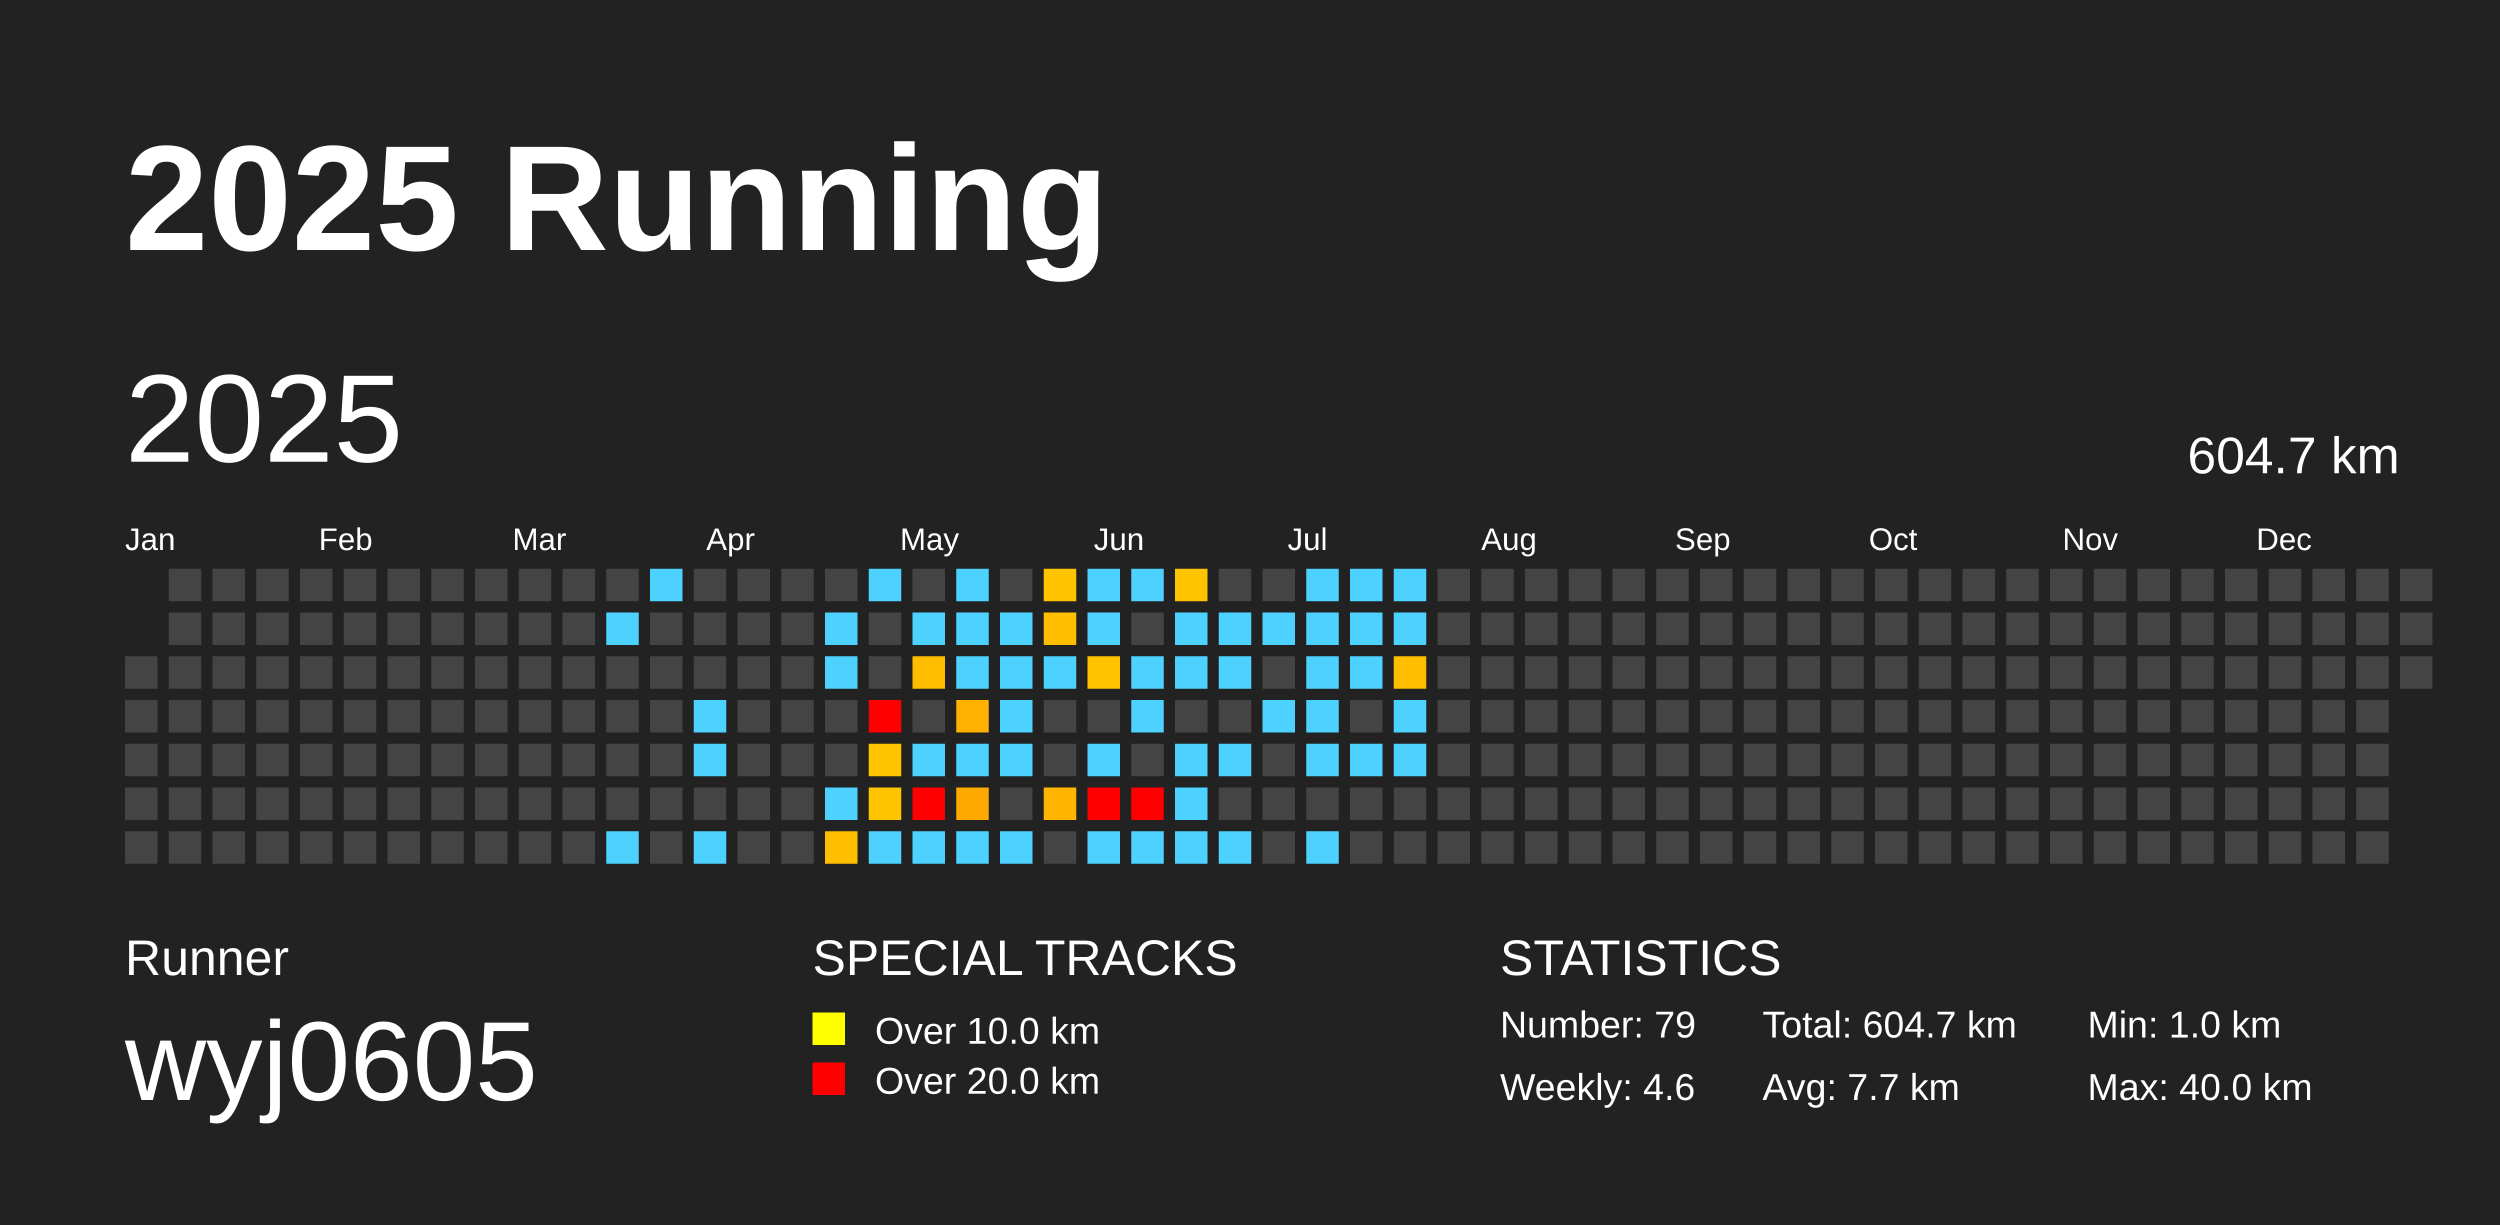
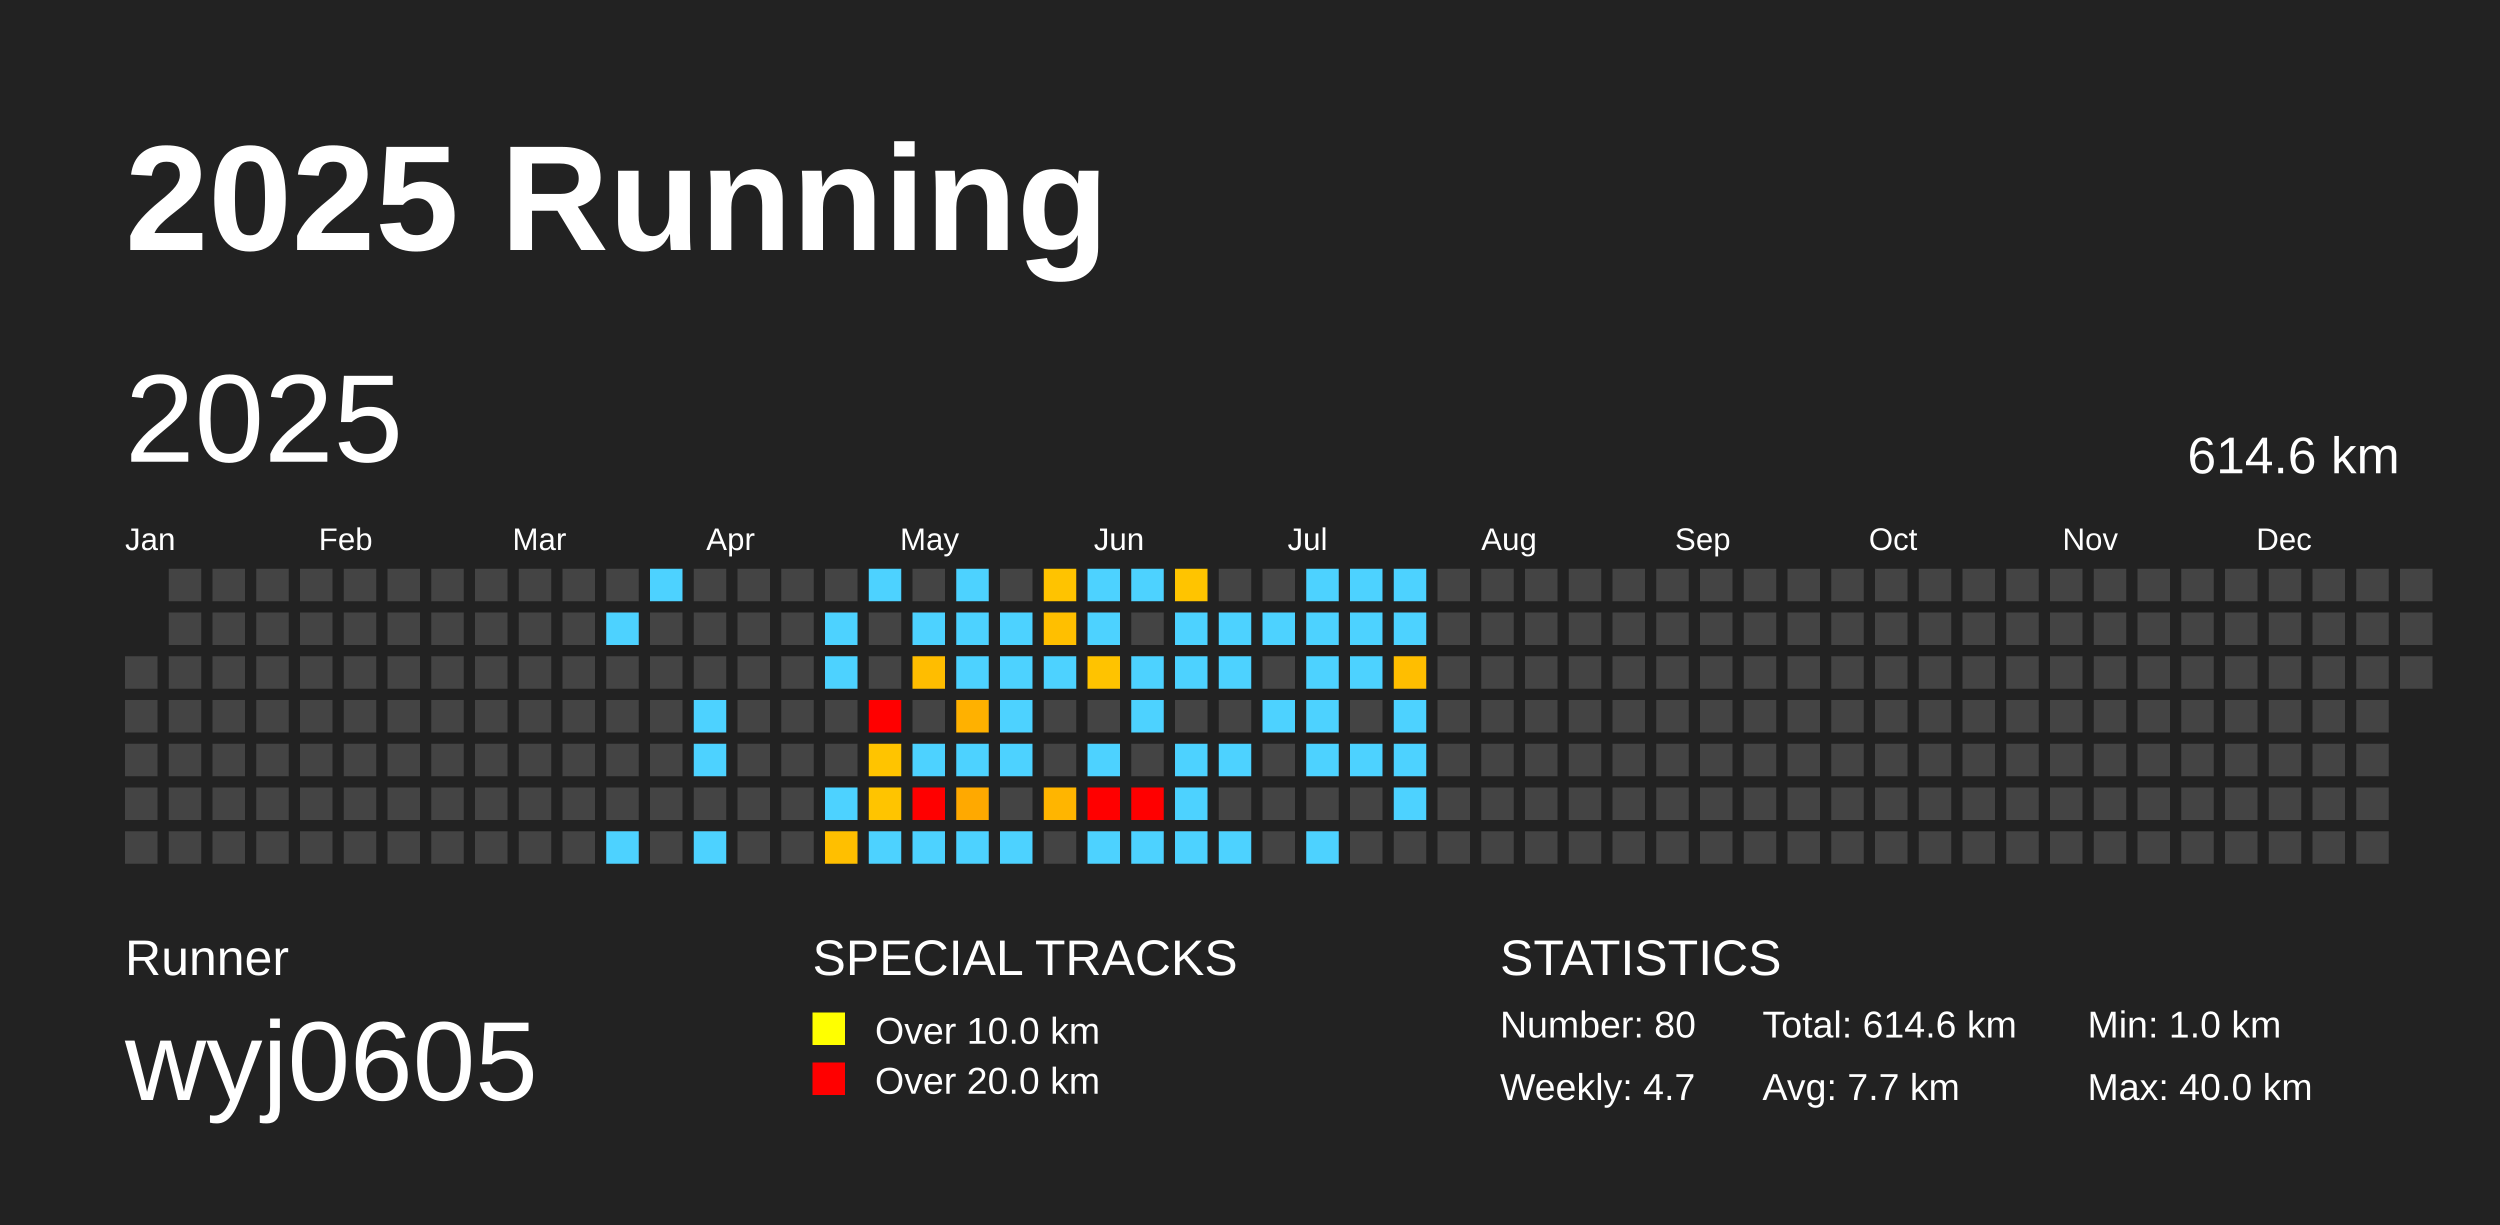
<svg xmlns="http://www.w3.org/2000/svg" baseProfile="full" height="98mm" version="1.1" viewBox="0,0,200,98" width="200mm">
  <defs />
  <rect fill="#222222" height="98" width="200" x="0" y="0" />
  <text fill="#FFFFFF" style="font-size:12px; font-family:Arial; font-weight:bold;" x="10" y="20">2025 Running</text>
  <text fill="#FFFFFF" style="font-size:4px; font-family:Arial" x="10" y="78">Runner</text>
  <text fill="#FFFFFF" style="font-size:9px; font-family:Arial" x="10" y="88">wyj0605</text>
  <text fill="#FFFFFF" style="font-size:4px; font-family:Arial" x="65" y="78">SPECIAL TRACKS</text>
  <rect fill="yellow" height="2.6" width="2.6" x="65" y="81" />
  <text fill="#FFFFFF" style="font-size:3px; font-family:Arial" x="70" y="83.5">Over 10.0 km</text>
  <rect fill="red" height="2.6" width="2.6" x="65" y="85" />
  <text fill="#FFFFFF" style="font-size:3px; font-family:Arial" x="70" y="87.5">Over 20.0 km</text>
  <text fill="#FFFFFF" style="font-size:4px; font-family:Arial" x="120" y="78">STATISTICS</text>
-   <text fill="#FFFFFF" style="font-size:3px; font-family:Arial" x="120" y="83">Number: 79</text>
-   <text fill="#FFFFFF" style="font-size:3px; font-family:Arial" x="120" y="88">Weekly: 4.6</text>
-   <text fill="#FFFFFF" style="font-size:3px; font-family:Arial" x="141" y="83">Total: 604.7 km</text>
+   <text fill="#FFFFFF" style="font-size:3px; font-family:Arial" x="120" y="83">Number: 80</text>
+   <text fill="#FFFFFF" style="font-size:3px; font-family:Arial" x="120" y="88">Weekly: 4.7</text>
+   <text fill="#FFFFFF" style="font-size:3px; font-family:Arial" x="141" y="83">Total: 614.6 km</text>
  <text fill="#FFFFFF" style="font-size:3px; font-family:Arial" x="141" y="88">Avg: 7.7 km</text>
  <text fill="#FFFFFF" style="font-size:3px; font-family:Arial" x="167" y="83">Min: 1.0 km</text>
  <text fill="#FFFFFF" style="font-size:3px; font-family:Arial" x="167" y="88">Max: 40.0 km</text>
  <text dominant-baseline="hanging" fill="#FFFFFF" style="font-size:10.0px; font-family:Arial;" x="10" y="30">2025</text>
-   <text dominant-baseline="hanging" fill="#FFFFFF" style="font-size:4.125px; font-family:Arial;" x="175" y="35">604.7 km</text>
+   <text dominant-baseline="hanging" fill="#FFFFFF" style="font-size:4.125px; font-family:Arial;" x="175" y="35">614.6 km</text>
  <text fill="#FFFFFF" style="font-size:2.5px; font-family:Arial" x="10.0" y="44">Jan</text>
  <text fill="#FFFFFF" style="font-size:2.5px; font-family:Arial" x="25.5" y="44">Feb</text>
  <text fill="#FFFFFF" style="font-size:2.5px; font-family:Arial" x="41.0" y="44">Mar</text>
  <text fill="#FFFFFF" style="font-size:2.5px; font-family:Arial" x="56.5" y="44">Apr</text>
  <text fill="#FFFFFF" style="font-size:2.5px; font-family:Arial" x="72.0" y="44">May</text>
  <text fill="#FFFFFF" style="font-size:2.5px; font-family:Arial" x="87.5" y="44">Jun</text>
  <text fill="#FFFFFF" style="font-size:2.5px; font-family:Arial" x="103.0" y="44">Jul</text>
  <text fill="#FFFFFF" style="font-size:2.5px; font-family:Arial" x="118.5" y="44">Aug</text>
  <text fill="#FFFFFF" style="font-size:2.5px; font-family:Arial" x="134.0" y="44">Sep</text>
  <text fill="#FFFFFF" style="font-size:2.5px; font-family:Arial" x="149.5" y="44">Oct</text>
  <text fill="#FFFFFF" style="font-size:2.5px; font-family:Arial" x="165.0" y="44">Nov</text>
  <text fill="#FFFFFF" style="font-size:2.5px; font-family:Arial" x="180.5" y="44">Dec</text>
  <rect fill="#444444" height="2.6" width="2.6" x="10.0" y="52.5" />
  <rect fill="#444444" height="2.6" width="2.6" x="10.0" y="56.0" />
  <rect fill="#444444" height="2.6" width="2.6" x="10.0" y="59.5" />
  <rect fill="#444444" height="2.6" width="2.6" x="10.0" y="63.0" />
  <rect fill="#444444" height="2.6" width="2.6" x="10.0" y="66.5" />
  <rect fill="#444444" height="2.6" width="2.6" x="13.5" y="45.5" />
  <rect fill="#444444" height="2.6" width="2.6" x="13.5" y="49.0" />
  <rect fill="#444444" height="2.6" width="2.6" x="13.5" y="52.5" />
  <rect fill="#444444" height="2.6" width="2.6" x="13.5" y="56.0" />
  <rect fill="#444444" height="2.6" width="2.6" x="13.5" y="59.5" />
  <rect fill="#444444" height="2.6" width="2.6" x="13.5" y="63.0" />
  <rect fill="#444444" height="2.6" width="2.6" x="13.5" y="66.5" />
  <rect fill="#444444" height="2.6" width="2.6" x="17.0" y="45.5" />
  <rect fill="#444444" height="2.6" width="2.6" x="17.0" y="49.0" />
  <rect fill="#444444" height="2.6" width="2.6" x="17.0" y="52.5" />
  <rect fill="#444444" height="2.6" width="2.6" x="17.0" y="56.0" />
  <rect fill="#444444" height="2.6" width="2.6" x="17.0" y="59.5" />
  <rect fill="#444444" height="2.6" width="2.6" x="17.0" y="63.0" />
  <rect fill="#444444" height="2.6" width="2.6" x="17.0" y="66.5" />
  <rect fill="#444444" height="2.6" width="2.6" x="20.5" y="45.5" />
  <rect fill="#444444" height="2.6" width="2.6" x="20.5" y="49.0" />
  <rect fill="#444444" height="2.6" width="2.6" x="20.5" y="52.5" />
  <rect fill="#444444" height="2.6" width="2.6" x="20.5" y="56.0" />
  <rect fill="#444444" height="2.6" width="2.6" x="20.5" y="59.5" />
  <rect fill="#444444" height="2.6" width="2.6" x="20.5" y="63.0" />
  <rect fill="#444444" height="2.6" width="2.6" x="20.5" y="66.5" />
  <rect fill="#444444" height="2.6" width="2.6" x="24.0" y="45.5" />
  <rect fill="#444444" height="2.6" width="2.6" x="24.0" y="49.0" />
  <rect fill="#444444" height="2.6" width="2.6" x="24.0" y="52.5" />
  <rect fill="#444444" height="2.6" width="2.6" x="24.0" y="56.0" />
  <rect fill="#444444" height="2.6" width="2.6" x="24.0" y="59.5" />
  <rect fill="#444444" height="2.6" width="2.6" x="24.0" y="63.0" />
  <rect fill="#444444" height="2.6" width="2.6" x="24.0" y="66.5" />
  <rect fill="#444444" height="2.6" width="2.6" x="27.5" y="45.5" />
  <rect fill="#444444" height="2.6" width="2.6" x="27.5" y="49.0" />
  <rect fill="#444444" height="2.6" width="2.6" x="27.5" y="52.5" />
  <rect fill="#444444" height="2.6" width="2.6" x="27.5" y="56.0" />
  <rect fill="#444444" height="2.6" width="2.6" x="27.5" y="59.5" />
  <rect fill="#444444" height="2.6" width="2.6" x="27.5" y="63.0" />
  <rect fill="#444444" height="2.6" width="2.6" x="27.5" y="66.5" />
  <rect fill="#444444" height="2.6" width="2.6" x="31.0" y="45.5" />
  <rect fill="#444444" height="2.6" width="2.6" x="31.0" y="49.0" />
  <rect fill="#444444" height="2.6" width="2.6" x="31.0" y="52.5" />
  <rect fill="#444444" height="2.6" width="2.6" x="31.0" y="56.0" />
  <rect fill="#444444" height="2.6" width="2.6" x="31.0" y="59.5" />
  <rect fill="#444444" height="2.6" width="2.6" x="31.0" y="63.0" />
  <rect fill="#444444" height="2.6" width="2.6" x="31.0" y="66.5" />
  <rect fill="#444444" height="2.6" width="2.6" x="34.5" y="45.5" />
  <rect fill="#444444" height="2.6" width="2.6" x="34.5" y="49.0" />
  <rect fill="#444444" height="2.6" width="2.6" x="34.5" y="52.5" />
  <rect fill="#444444" height="2.6" width="2.6" x="34.5" y="56.0" />
  <rect fill="#444444" height="2.6" width="2.6" x="34.5" y="59.5" />
  <rect fill="#444444" height="2.6" width="2.6" x="34.5" y="63.0" />
  <rect fill="#444444" height="2.6" width="2.6" x="34.5" y="66.5" />
  <rect fill="#444444" height="2.6" width="2.6" x="38.0" y="45.5" />
  <rect fill="#444444" height="2.6" width="2.6" x="38.0" y="49.0" />
  <rect fill="#444444" height="2.6" width="2.6" x="38.0" y="52.5" />
  <rect fill="#444444" height="2.6" width="2.6" x="38.0" y="56.0" />
  <rect fill="#444444" height="2.6" width="2.6" x="38.0" y="59.5" />
  <rect fill="#444444" height="2.6" width="2.6" x="38.0" y="63.0" />
  <rect fill="#444444" height="2.6" width="2.6" x="38.0" y="66.5" />
  <rect fill="#444444" height="2.6" width="2.6" x="41.5" y="45.5" />
  <rect fill="#444444" height="2.6" width="2.6" x="41.5" y="49.0" />
  <rect fill="#444444" height="2.6" width="2.6" x="41.5" y="52.5" />
  <rect fill="#444444" height="2.6" width="2.6" x="41.5" y="56.0" />
  <rect fill="#444444" height="2.6" width="2.6" x="41.5" y="59.5" />
  <rect fill="#444444" height="2.6" width="2.6" x="41.5" y="63.0" />
  <rect fill="#444444" height="2.6" width="2.6" x="41.5" y="66.5" />
  <rect fill="#444444" height="2.6" width="2.6" x="45.0" y="45.5" />
  <rect fill="#444444" height="2.6" width="2.6" x="45.0" y="49.0" />
  <rect fill="#444444" height="2.6" width="2.6" x="45.0" y="52.5" />
  <rect fill="#444444" height="2.6" width="2.6" x="45.0" y="56.0" />
  <rect fill="#444444" height="2.6" width="2.6" x="45.0" y="59.5" />
  <rect fill="#444444" height="2.6" width="2.6" x="45.0" y="63.0" />
  <rect fill="#444444" height="2.6" width="2.6" x="45.0" y="66.5" />
  <rect fill="#444444" height="2.6" width="2.6" x="48.5" y="45.5" />
  <rect fill="#4dd2ff" height="2.6" width="2.6" x="48.5" y="49.0" />
  <rect fill="#444444" height="2.6" width="2.6" x="48.5" y="52.5" />
  <rect fill="#444444" height="2.6" width="2.6" x="48.5" y="56.0" />
  <rect fill="#444444" height="2.6" width="2.6" x="48.5" y="59.5" />
  <rect fill="#444444" height="2.6" width="2.6" x="48.5" y="63.0" />
  <rect fill="#4dd2ff" height="2.6" width="2.6" x="48.5" y="66.5" />
  <rect fill="#4dd2ff" height="2.6" width="2.6" x="52.0" y="45.5" />
  <rect fill="#444444" height="2.6" width="2.6" x="52.0" y="49.0" />
  <rect fill="#444444" height="2.6" width="2.6" x="52.0" y="52.5" />
  <rect fill="#444444" height="2.6" width="2.6" x="52.0" y="56.0" />
  <rect fill="#444444" height="2.6" width="2.6" x="52.0" y="59.5" />
  <rect fill="#444444" height="2.6" width="2.6" x="52.0" y="63.0" />
  <rect fill="#444444" height="2.6" width="2.6" x="52.0" y="66.5" />
  <rect fill="#444444" height="2.6" width="2.6" x="55.5" y="45.5" />
  <rect fill="#444444" height="2.6" width="2.6" x="55.5" y="49.0" />
  <rect fill="#444444" height="2.6" width="2.6" x="55.5" y="52.5" />
  <rect fill="#4dd2ff" height="2.6" width="2.6" x="55.5" y="56.0" />
  <rect fill="#4dd2ff" height="2.6" width="2.6" x="55.5" y="59.5" />
  <rect fill="#444444" height="2.6" width="2.6" x="55.5" y="63.0" />
  <rect fill="#4dd2ff" height="2.6" width="2.6" x="55.5" y="66.5" />
  <rect fill="#444444" height="2.6" width="2.6" x="59.0" y="45.5" />
  <rect fill="#444444" height="2.6" width="2.6" x="59.0" y="49.0" />
  <rect fill="#444444" height="2.6" width="2.6" x="59.0" y="52.5" />
  <rect fill="#444444" height="2.6" width="2.6" x="59.0" y="56.0" />
  <rect fill="#444444" height="2.6" width="2.6" x="59.0" y="59.5" />
  <rect fill="#444444" height="2.6" width="2.6" x="59.0" y="63.0" />
  <rect fill="#444444" height="2.6" width="2.6" x="59.0" y="66.5" />
  <rect fill="#444444" height="2.6" width="2.6" x="62.5" y="45.5" />
  <rect fill="#444444" height="2.6" width="2.6" x="62.5" y="49.0" />
  <rect fill="#444444" height="2.6" width="2.6" x="62.5" y="52.5" />
  <rect fill="#444444" height="2.6" width="2.6" x="62.5" y="56.0" />
  <rect fill="#444444" height="2.6" width="2.6" x="62.5" y="59.5" />
  <rect fill="#444444" height="2.6" width="2.6" x="62.5" y="63.0" />
  <rect fill="#444444" height="2.6" width="2.6" x="62.5" y="66.5" />
  <rect fill="#444444" height="2.6" width="2.6" x="66.0" y="45.5" />
  <rect fill="#4dd2ff" height="2.6" width="2.6" x="66.0" y="49.0" />
  <rect fill="#4dd2ff" height="2.6" width="2.6" x="66.0" y="52.5" />
  <rect fill="#444444" height="2.6" width="2.6" x="66.0" y="56.0" />
  <rect fill="#444444" height="2.6" width="2.6" x="66.0" y="59.5" />
  <rect fill="#4dd2ff" height="2.6" width="2.6" x="66.0" y="63.0" />
  <rect fill="#ffbf00" height="2.6" width="2.6" x="66.0" y="66.5" />
  <rect fill="#4dd2ff" height="2.6" width="2.6" x="69.5" y="45.5" />
  <rect fill="#444444" height="2.6" width="2.6" x="69.5" y="49.0" />
  <rect fill="#444444" height="2.6" width="2.6" x="69.5" y="52.5" />
  <rect fill="red" height="2.6" width="2.6" x="69.5" y="56.0" />
  <rect fill="#ffc400" height="2.6" width="2.6" x="69.5" y="59.5" />
  <rect fill="#ffc400" height="2.6" width="2.6" x="69.5" y="63.0" />
  <rect fill="#4dd2ff" height="2.6" width="2.6" x="69.5" y="66.5" />
  <rect fill="#444444" height="2.6" width="2.6" x="73.0" y="45.5" />
  <rect fill="#4dd2ff" height="2.6" width="2.6" x="73.0" y="49.0" />
  <rect fill="#ffbd00" height="2.6" width="2.6" x="73.0" y="52.5" />
  <rect fill="#444444" height="2.6" width="2.6" x="73.0" y="56.0" />
  <rect fill="#4dd2ff" height="2.6" width="2.6" x="73.0" y="59.5" />
  <rect fill="red" height="2.6" width="2.6" x="73.0" y="63.0" />
  <rect fill="#4dd2ff" height="2.6" width="2.6" x="73.0" y="66.5" />
  <rect fill="#4dd2ff" height="2.6" width="2.6" x="76.5" y="45.5" />
  <rect fill="#4dd2ff" height="2.6" width="2.6" x="76.5" y="49.0" />
  <rect fill="#4dd2ff" height="2.6" width="2.6" x="76.5" y="52.5" />
  <rect fill="#ffb100" height="2.6" width="2.6" x="76.5" y="56.0" />
  <rect fill="#4dd2ff" height="2.6" width="2.6" x="76.5" y="59.5" />
  <rect fill="#ffa900" height="2.6" width="2.6" x="76.5" y="63.0" />
  <rect fill="#4dd2ff" height="2.6" width="2.6" x="76.5" y="66.5" />
  <rect fill="#444444" height="2.6" width="2.6" x="80.0" y="45.5" />
  <rect fill="#4dd2ff" height="2.6" width="2.6" x="80.0" y="49.0" />
  <rect fill="#4dd2ff" height="2.6" width="2.6" x="80.0" y="52.5" />
  <rect fill="#4dd2ff" height="2.6" width="2.6" x="80.0" y="56.0" />
  <rect fill="#4dd2ff" height="2.6" width="2.6" x="80.0" y="59.5" />
  <rect fill="#444444" height="2.6" width="2.6" x="80.0" y="63.0" />
  <rect fill="#4dd2ff" height="2.6" width="2.6" x="80.0" y="66.5" />
  <rect fill="#ffc300" height="2.6" width="2.6" x="83.5" y="45.5" />
  <rect fill="#ffbf00" height="2.6" width="2.6" x="83.5" y="49.0" />
  <rect fill="#4dd2ff" height="2.6" width="2.6" x="83.5" y="52.5" />
  <rect fill="#444444" height="2.6" width="2.6" x="83.5" y="56.0" />
  <rect fill="#444444" height="2.6" width="2.6" x="83.5" y="59.5" />
  <rect fill="#ffb500" height="2.6" width="2.6" x="83.5" y="63.0" />
  <rect fill="#444444" height="2.6" width="2.6" x="83.5" y="66.5" />
  <rect fill="#4dd2ff" height="2.6" width="2.6" x="87.0" y="45.5" />
  <rect fill="#4dd2ff" height="2.6" width="2.6" x="87.0" y="49.0" />
  <rect fill="#ffc300" height="2.6" width="2.6" x="87.0" y="52.5" />
  <rect fill="#444444" height="2.6" width="2.6" x="87.0" y="56.0" />
  <rect fill="#4dd2ff" height="2.6" width="2.6" x="87.0" y="59.5" />
  <rect fill="red" height="2.6" width="2.6" x="87.0" y="63.0" />
  <rect fill="#4dd2ff" height="2.6" width="2.6" x="87.0" y="66.5" />
  <rect fill="#4dd2ff" height="2.6" width="2.6" x="90.5" y="45.5" />
  <rect fill="#444444" height="2.6" width="2.6" x="90.5" y="49.0" />
  <rect fill="#4dd2ff" height="2.6" width="2.6" x="90.5" y="52.5" />
  <rect fill="#4dd2ff" height="2.6" width="2.6" x="90.5" y="56.0" />
  <rect fill="#444444" height="2.6" width="2.6" x="90.5" y="59.5" />
  <rect fill="red" height="2.6" width="2.6" x="90.5" y="63.0" />
  <rect fill="#4dd2ff" height="2.6" width="2.6" x="90.5" y="66.5" />
  <rect fill="#ffc400" height="2.6" width="2.6" x="94.0" y="45.5" />
  <rect fill="#4dd2ff" height="2.6" width="2.6" x="94.0" y="49.0" />
  <rect fill="#4dd2ff" height="2.6" width="2.6" x="94.0" y="52.5" />
  <rect fill="#444444" height="2.6" width="2.6" x="94.0" y="56.0" />
  <rect fill="#4dd2ff" height="2.6" width="2.6" x="94.0" y="59.5" />
  <rect fill="#4dd2ff" height="2.6" width="2.6" x="94.0" y="63.0" />
  <rect fill="#4dd2ff" height="2.6" width="2.6" x="94.0" y="66.5" />
  <rect fill="#444444" height="2.6" width="2.6" x="97.5" y="45.5" />
  <rect fill="#4dd2ff" height="2.6" width="2.6" x="97.5" y="49.0" />
  <rect fill="#4dd2ff" height="2.6" width="2.6" x="97.5" y="52.5" />
  <rect fill="#444444" height="2.6" width="2.6" x="97.5" y="56.0" />
  <rect fill="#4dd2ff" height="2.6" width="2.6" x="97.5" y="59.5" />
  <rect fill="#444444" height="2.6" width="2.6" x="97.5" y="63.0" />
  <rect fill="#4dd2ff" height="2.6" width="2.6" x="97.5" y="66.5" />
  <rect fill="#444444" height="2.6" width="2.6" x="101.0" y="45.5" />
  <rect fill="#4dd2ff" height="2.6" width="2.6" x="101.0" y="49.0" />
  <rect fill="#444444" height="2.6" width="2.6" x="101.0" y="52.5" />
  <rect fill="#4dd2ff" height="2.6" width="2.6" x="101.0" y="56.0" />
  <rect fill="#444444" height="2.6" width="2.6" x="101.0" y="59.5" />
  <rect fill="#444444" height="2.6" width="2.6" x="101.0" y="63.0" />
  <rect fill="#444444" height="2.6" width="2.6" x="101.0" y="66.5" />
  <rect fill="#4dd2ff" height="2.6" width="2.6" x="104.5" y="45.5" />
  <rect fill="#4dd2ff" height="2.6" width="2.6" x="104.5" y="49.0" />
  <rect fill="#4dd2ff" height="2.6" width="2.6" x="104.5" y="52.5" />
  <rect fill="#4dd2ff" height="2.6" width="2.6" x="104.5" y="56.0" />
  <rect fill="#4dd2ff" height="2.6" width="2.6" x="104.5" y="59.5" />
  <rect fill="#444444" height="2.6" width="2.6" x="104.5" y="63.0" />
  <rect fill="#4dd2ff" height="2.6" width="2.6" x="104.5" y="66.5" />
  <rect fill="#4dd2ff" height="2.6" width="2.6" x="108.0" y="45.5" />
  <rect fill="#4dd2ff" height="2.6" width="2.6" x="108.0" y="49.0" />
  <rect fill="#4dd2ff" height="2.6" width="2.6" x="108.0" y="52.5" />
  <rect fill="#444444" height="2.6" width="2.6" x="108.0" y="56.0" />
  <rect fill="#4dd2ff" height="2.6" width="2.6" x="108.0" y="59.5" />
  <rect fill="#444444" height="2.6" width="2.6" x="108.0" y="63.0" />
  <rect fill="#444444" height="2.6" width="2.6" x="108.0" y="66.5" />
  <rect fill="#4dd2ff" height="2.6" width="2.6" x="111.5" y="45.5" />
  <rect fill="#4dd2ff" height="2.6" width="2.6" x="111.5" y="49.0" />
  <rect fill="#ffbe00" height="2.6" width="2.6" x="111.5" y="52.5" />
  <rect fill="#4dd2ff" height="2.6" width="2.6" x="111.5" y="56.0" />
  <rect fill="#4dd2ff" height="2.6" width="2.6" x="111.5" y="59.5" />
-   <rect fill="#444444" height="2.6" width="2.6" x="111.5" y="63.0" />
+   <rect fill="#4dd2ff" height="2.6" width="2.6" x="111.5" y="63.0" />
  <rect fill="#444444" height="2.6" width="2.6" x="111.5" y="66.5" />
  <rect fill="#444444" height="2.6" width="2.6" x="115.0" y="45.5" />
  <rect fill="#444444" height="2.6" width="2.6" x="115.0" y="49.0" />
  <rect fill="#444444" height="2.6" width="2.6" x="115.0" y="52.5" />
  <rect fill="#444444" height="2.6" width="2.6" x="115.0" y="56.0" />
  <rect fill="#444444" height="2.6" width="2.6" x="115.0" y="59.5" />
  <rect fill="#444444" height="2.6" width="2.6" x="115.0" y="63.0" />
  <rect fill="#444444" height="2.6" width="2.6" x="115.0" y="66.5" />
  <rect fill="#444444" height="2.6" width="2.6" x="118.5" y="45.5" />
  <rect fill="#444444" height="2.6" width="2.6" x="118.5" y="49.0" />
  <rect fill="#444444" height="2.6" width="2.6" x="118.5" y="52.5" />
  <rect fill="#444444" height="2.6" width="2.6" x="118.5" y="56.0" />
  <rect fill="#444444" height="2.6" width="2.6" x="118.5" y="59.5" />
  <rect fill="#444444" height="2.6" width="2.6" x="118.5" y="63.0" />
  <rect fill="#444444" height="2.6" width="2.6" x="118.5" y="66.5" />
  <rect fill="#444444" height="2.6" width="2.6" x="122.0" y="45.5" />
  <rect fill="#444444" height="2.6" width="2.6" x="122.0" y="49.0" />
  <rect fill="#444444" height="2.6" width="2.6" x="122.0" y="52.5" />
  <rect fill="#444444" height="2.6" width="2.6" x="122.0" y="56.0" />
  <rect fill="#444444" height="2.6" width="2.6" x="122.0" y="59.5" />
  <rect fill="#444444" height="2.6" width="2.6" x="122.0" y="63.0" />
  <rect fill="#444444" height="2.6" width="2.6" x="122.0" y="66.5" />
  <rect fill="#444444" height="2.6" width="2.6" x="125.5" y="45.5" />
  <rect fill="#444444" height="2.6" width="2.6" x="125.5" y="49.0" />
  <rect fill="#444444" height="2.6" width="2.6" x="125.5" y="52.5" />
  <rect fill="#444444" height="2.6" width="2.6" x="125.5" y="56.0" />
  <rect fill="#444444" height="2.6" width="2.6" x="125.5" y="59.5" />
  <rect fill="#444444" height="2.6" width="2.6" x="125.5" y="63.0" />
  <rect fill="#444444" height="2.6" width="2.6" x="125.5" y="66.5" />
  <rect fill="#444444" height="2.6" width="2.6" x="129.0" y="45.5" />
  <rect fill="#444444" height="2.6" width="2.6" x="129.0" y="49.0" />
  <rect fill="#444444" height="2.6" width="2.6" x="129.0" y="52.5" />
  <rect fill="#444444" height="2.6" width="2.6" x="129.0" y="56.0" />
  <rect fill="#444444" height="2.6" width="2.6" x="129.0" y="59.5" />
  <rect fill="#444444" height="2.6" width="2.6" x="129.0" y="63.0" />
  <rect fill="#444444" height="2.6" width="2.6" x="129.0" y="66.5" />
  <rect fill="#444444" height="2.6" width="2.6" x="132.5" y="45.5" />
  <rect fill="#444444" height="2.6" width="2.6" x="132.5" y="49.0" />
  <rect fill="#444444" height="2.6" width="2.6" x="132.5" y="52.5" />
  <rect fill="#444444" height="2.6" width="2.6" x="132.5" y="56.0" />
  <rect fill="#444444" height="2.6" width="2.6" x="132.5" y="59.5" />
  <rect fill="#444444" height="2.6" width="2.6" x="132.5" y="63.0" />
  <rect fill="#444444" height="2.6" width="2.6" x="132.5" y="66.5" />
  <rect fill="#444444" height="2.6" width="2.6" x="136.0" y="45.5" />
  <rect fill="#444444" height="2.6" width="2.6" x="136.0" y="49.0" />
  <rect fill="#444444" height="2.6" width="2.6" x="136.0" y="52.5" />
  <rect fill="#444444" height="2.6" width="2.6" x="136.0" y="56.0" />
  <rect fill="#444444" height="2.6" width="2.6" x="136.0" y="59.5" />
  <rect fill="#444444" height="2.6" width="2.6" x="136.0" y="63.0" />
  <rect fill="#444444" height="2.6" width="2.6" x="136.0" y="66.5" />
  <rect fill="#444444" height="2.6" width="2.6" x="139.5" y="45.5" />
  <rect fill="#444444" height="2.6" width="2.6" x="139.5" y="49.0" />
  <rect fill="#444444" height="2.6" width="2.6" x="139.5" y="52.5" />
  <rect fill="#444444" height="2.6" width="2.6" x="139.5" y="56.0" />
  <rect fill="#444444" height="2.6" width="2.6" x="139.5" y="59.5" />
  <rect fill="#444444" height="2.6" width="2.6" x="139.5" y="63.0" />
  <rect fill="#444444" height="2.6" width="2.6" x="139.5" y="66.5" />
  <rect fill="#444444" height="2.6" width="2.6" x="143.0" y="45.5" />
  <rect fill="#444444" height="2.6" width="2.6" x="143.0" y="49.0" />
  <rect fill="#444444" height="2.6" width="2.6" x="143.0" y="52.5" />
  <rect fill="#444444" height="2.6" width="2.6" x="143.0" y="56.0" />
  <rect fill="#444444" height="2.6" width="2.6" x="143.0" y="59.5" />
  <rect fill="#444444" height="2.6" width="2.6" x="143.0" y="63.0" />
  <rect fill="#444444" height="2.6" width="2.6" x="143.0" y="66.5" />
  <rect fill="#444444" height="2.6" width="2.6" x="146.5" y="45.5" />
  <rect fill="#444444" height="2.6" width="2.6" x="146.5" y="49.0" />
  <rect fill="#444444" height="2.6" width="2.6" x="146.5" y="52.5" />
  <rect fill="#444444" height="2.6" width="2.6" x="146.5" y="56.0" />
  <rect fill="#444444" height="2.6" width="2.6" x="146.5" y="59.5" />
  <rect fill="#444444" height="2.6" width="2.6" x="146.5" y="63.0" />
  <rect fill="#444444" height="2.6" width="2.6" x="146.5" y="66.5" />
  <rect fill="#444444" height="2.6" width="2.6" x="150.0" y="45.5" />
  <rect fill="#444444" height="2.6" width="2.6" x="150.0" y="49.0" />
  <rect fill="#444444" height="2.6" width="2.6" x="150.0" y="52.5" />
  <rect fill="#444444" height="2.6" width="2.6" x="150.0" y="56.0" />
  <rect fill="#444444" height="2.6" width="2.6" x="150.0" y="59.5" />
  <rect fill="#444444" height="2.6" width="2.6" x="150.0" y="63.0" />
  <rect fill="#444444" height="2.6" width="2.6" x="150.0" y="66.5" />
  <rect fill="#444444" height="2.6" width="2.6" x="153.5" y="45.5" />
  <rect fill="#444444" height="2.6" width="2.6" x="153.5" y="49.0" />
  <rect fill="#444444" height="2.6" width="2.6" x="153.5" y="52.5" />
  <rect fill="#444444" height="2.6" width="2.6" x="153.5" y="56.0" />
  <rect fill="#444444" height="2.6" width="2.6" x="153.5" y="59.5" />
  <rect fill="#444444" height="2.6" width="2.6" x="153.5" y="63.0" />
  <rect fill="#444444" height="2.6" width="2.6" x="153.5" y="66.5" />
  <rect fill="#444444" height="2.6" width="2.6" x="157.0" y="45.5" />
  <rect fill="#444444" height="2.6" width="2.6" x="157.0" y="49.0" />
  <rect fill="#444444" height="2.6" width="2.6" x="157.0" y="52.5" />
  <rect fill="#444444" height="2.6" width="2.6" x="157.0" y="56.0" />
  <rect fill="#444444" height="2.6" width="2.6" x="157.0" y="59.5" />
  <rect fill="#444444" height="2.6" width="2.6" x="157.0" y="63.0" />
  <rect fill="#444444" height="2.6" width="2.6" x="157.0" y="66.5" />
  <rect fill="#444444" height="2.6" width="2.6" x="160.5" y="45.5" />
  <rect fill="#444444" height="2.6" width="2.6" x="160.5" y="49.0" />
  <rect fill="#444444" height="2.6" width="2.6" x="160.5" y="52.5" />
  <rect fill="#444444" height="2.6" width="2.6" x="160.5" y="56.0" />
  <rect fill="#444444" height="2.6" width="2.6" x="160.5" y="59.5" />
  <rect fill="#444444" height="2.6" width="2.6" x="160.5" y="63.0" />
  <rect fill="#444444" height="2.6" width="2.6" x="160.5" y="66.5" />
  <rect fill="#444444" height="2.6" width="2.6" x="164.0" y="45.5" />
  <rect fill="#444444" height="2.6" width="2.6" x="164.0" y="49.0" />
  <rect fill="#444444" height="2.6" width="2.6" x="164.0" y="52.5" />
  <rect fill="#444444" height="2.6" width="2.6" x="164.0" y="56.0" />
  <rect fill="#444444" height="2.6" width="2.6" x="164.0" y="59.5" />
  <rect fill="#444444" height="2.6" width="2.6" x="164.0" y="63.0" />
  <rect fill="#444444" height="2.6" width="2.6" x="164.0" y="66.5" />
  <rect fill="#444444" height="2.6" width="2.6" x="167.5" y="45.5" />
  <rect fill="#444444" height="2.6" width="2.6" x="167.5" y="49.0" />
  <rect fill="#444444" height="2.6" width="2.6" x="167.5" y="52.5" />
  <rect fill="#444444" height="2.6" width="2.6" x="167.5" y="56.0" />
  <rect fill="#444444" height="2.6" width="2.6" x="167.5" y="59.5" />
  <rect fill="#444444" height="2.6" width="2.6" x="167.5" y="63.0" />
  <rect fill="#444444" height="2.6" width="2.6" x="167.5" y="66.5" />
  <rect fill="#444444" height="2.6" width="2.6" x="171.0" y="45.5" />
  <rect fill="#444444" height="2.6" width="2.6" x="171.0" y="49.0" />
  <rect fill="#444444" height="2.6" width="2.6" x="171.0" y="52.5" />
  <rect fill="#444444" height="2.6" width="2.6" x="171.0" y="56.0" />
  <rect fill="#444444" height="2.6" width="2.6" x="171.0" y="59.5" />
  <rect fill="#444444" height="2.6" width="2.6" x="171.0" y="63.0" />
  <rect fill="#444444" height="2.6" width="2.6" x="171.0" y="66.5" />
  <rect fill="#444444" height="2.6" width="2.6" x="174.5" y="45.5" />
  <rect fill="#444444" height="2.6" width="2.6" x="174.5" y="49.0" />
  <rect fill="#444444" height="2.6" width="2.6" x="174.5" y="52.5" />
  <rect fill="#444444" height="2.6" width="2.6" x="174.5" y="56.0" />
  <rect fill="#444444" height="2.6" width="2.6" x="174.5" y="59.5" />
  <rect fill="#444444" height="2.6" width="2.6" x="174.5" y="63.0" />
  <rect fill="#444444" height="2.6" width="2.6" x="174.5" y="66.5" />
  <rect fill="#444444" height="2.6" width="2.6" x="178.0" y="45.5" />
  <rect fill="#444444" height="2.6" width="2.6" x="178.0" y="49.0" />
  <rect fill="#444444" height="2.6" width="2.6" x="178.0" y="52.5" />
  <rect fill="#444444" height="2.6" width="2.6" x="178.0" y="56.0" />
  <rect fill="#444444" height="2.6" width="2.6" x="178.0" y="59.5" />
  <rect fill="#444444" height="2.6" width="2.6" x="178.0" y="63.0" />
  <rect fill="#444444" height="2.6" width="2.6" x="178.0" y="66.5" />
  <rect fill="#444444" height="2.6" width="2.6" x="181.5" y="45.5" />
  <rect fill="#444444" height="2.6" width="2.6" x="181.5" y="49.0" />
  <rect fill="#444444" height="2.6" width="2.6" x="181.5" y="52.5" />
  <rect fill="#444444" height="2.6" width="2.6" x="181.5" y="56.0" />
  <rect fill="#444444" height="2.6" width="2.6" x="181.5" y="59.5" />
  <rect fill="#444444" height="2.6" width="2.6" x="181.5" y="63.0" />
  <rect fill="#444444" height="2.6" width="2.6" x="181.5" y="66.5" />
  <rect fill="#444444" height="2.6" width="2.6" x="185.0" y="45.5" />
  <rect fill="#444444" height="2.6" width="2.6" x="185.0" y="49.0" />
  <rect fill="#444444" height="2.6" width="2.6" x="185.0" y="52.5" />
  <rect fill="#444444" height="2.6" width="2.6" x="185.0" y="56.0" />
  <rect fill="#444444" height="2.6" width="2.6" x="185.0" y="59.5" />
  <rect fill="#444444" height="2.6" width="2.6" x="185.0" y="63.0" />
  <rect fill="#444444" height="2.6" width="2.6" x="185.0" y="66.5" />
  <rect fill="#444444" height="2.6" width="2.6" x="188.5" y="45.5" />
  <rect fill="#444444" height="2.6" width="2.6" x="188.5" y="49.0" />
  <rect fill="#444444" height="2.6" width="2.6" x="188.5" y="52.5" />
  <rect fill="#444444" height="2.6" width="2.6" x="188.5" y="56.0" />
  <rect fill="#444444" height="2.6" width="2.6" x="188.5" y="59.5" />
  <rect fill="#444444" height="2.6" width="2.6" x="188.5" y="63.0" />
  <rect fill="#444444" height="2.6" width="2.6" x="188.5" y="66.5" />
  <rect fill="#444444" height="2.6" width="2.6" x="192.0" y="45.5" />
  <rect fill="#444444" height="2.6" width="2.6" x="192.0" y="49.0" />
  <rect fill="#444444" height="2.6" width="2.6" x="192.0" y="52.5" />
</svg>
